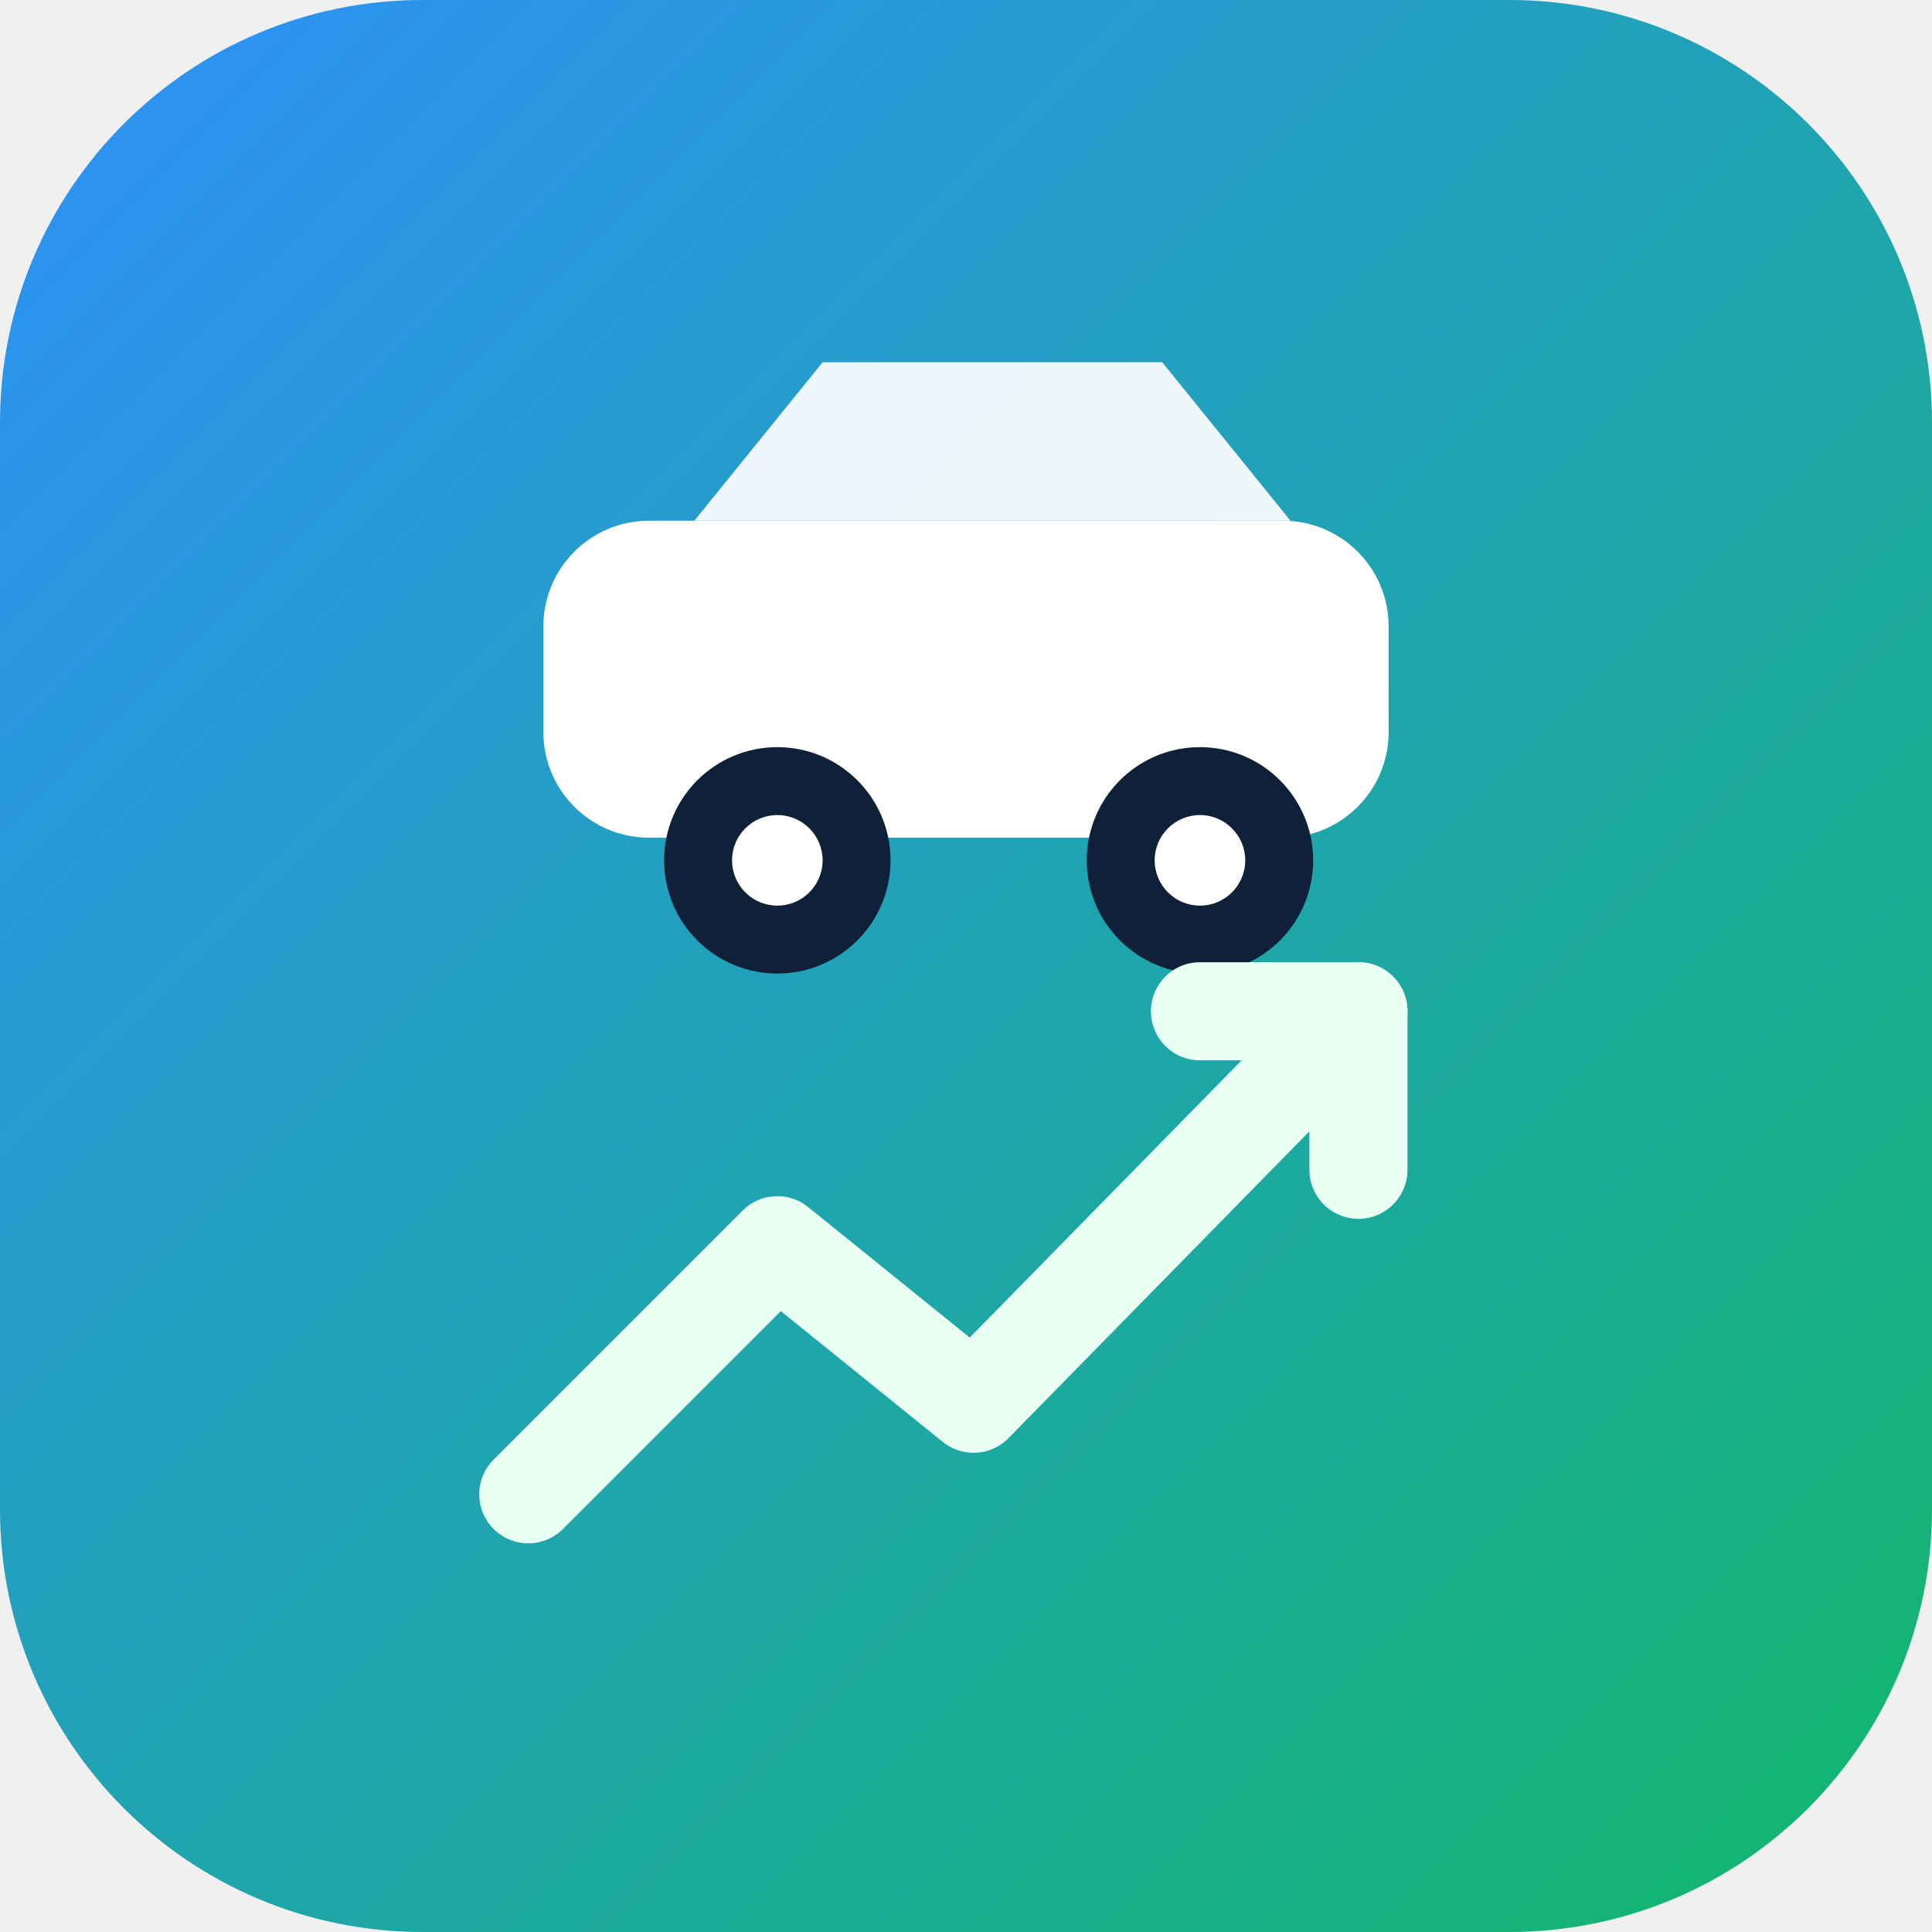
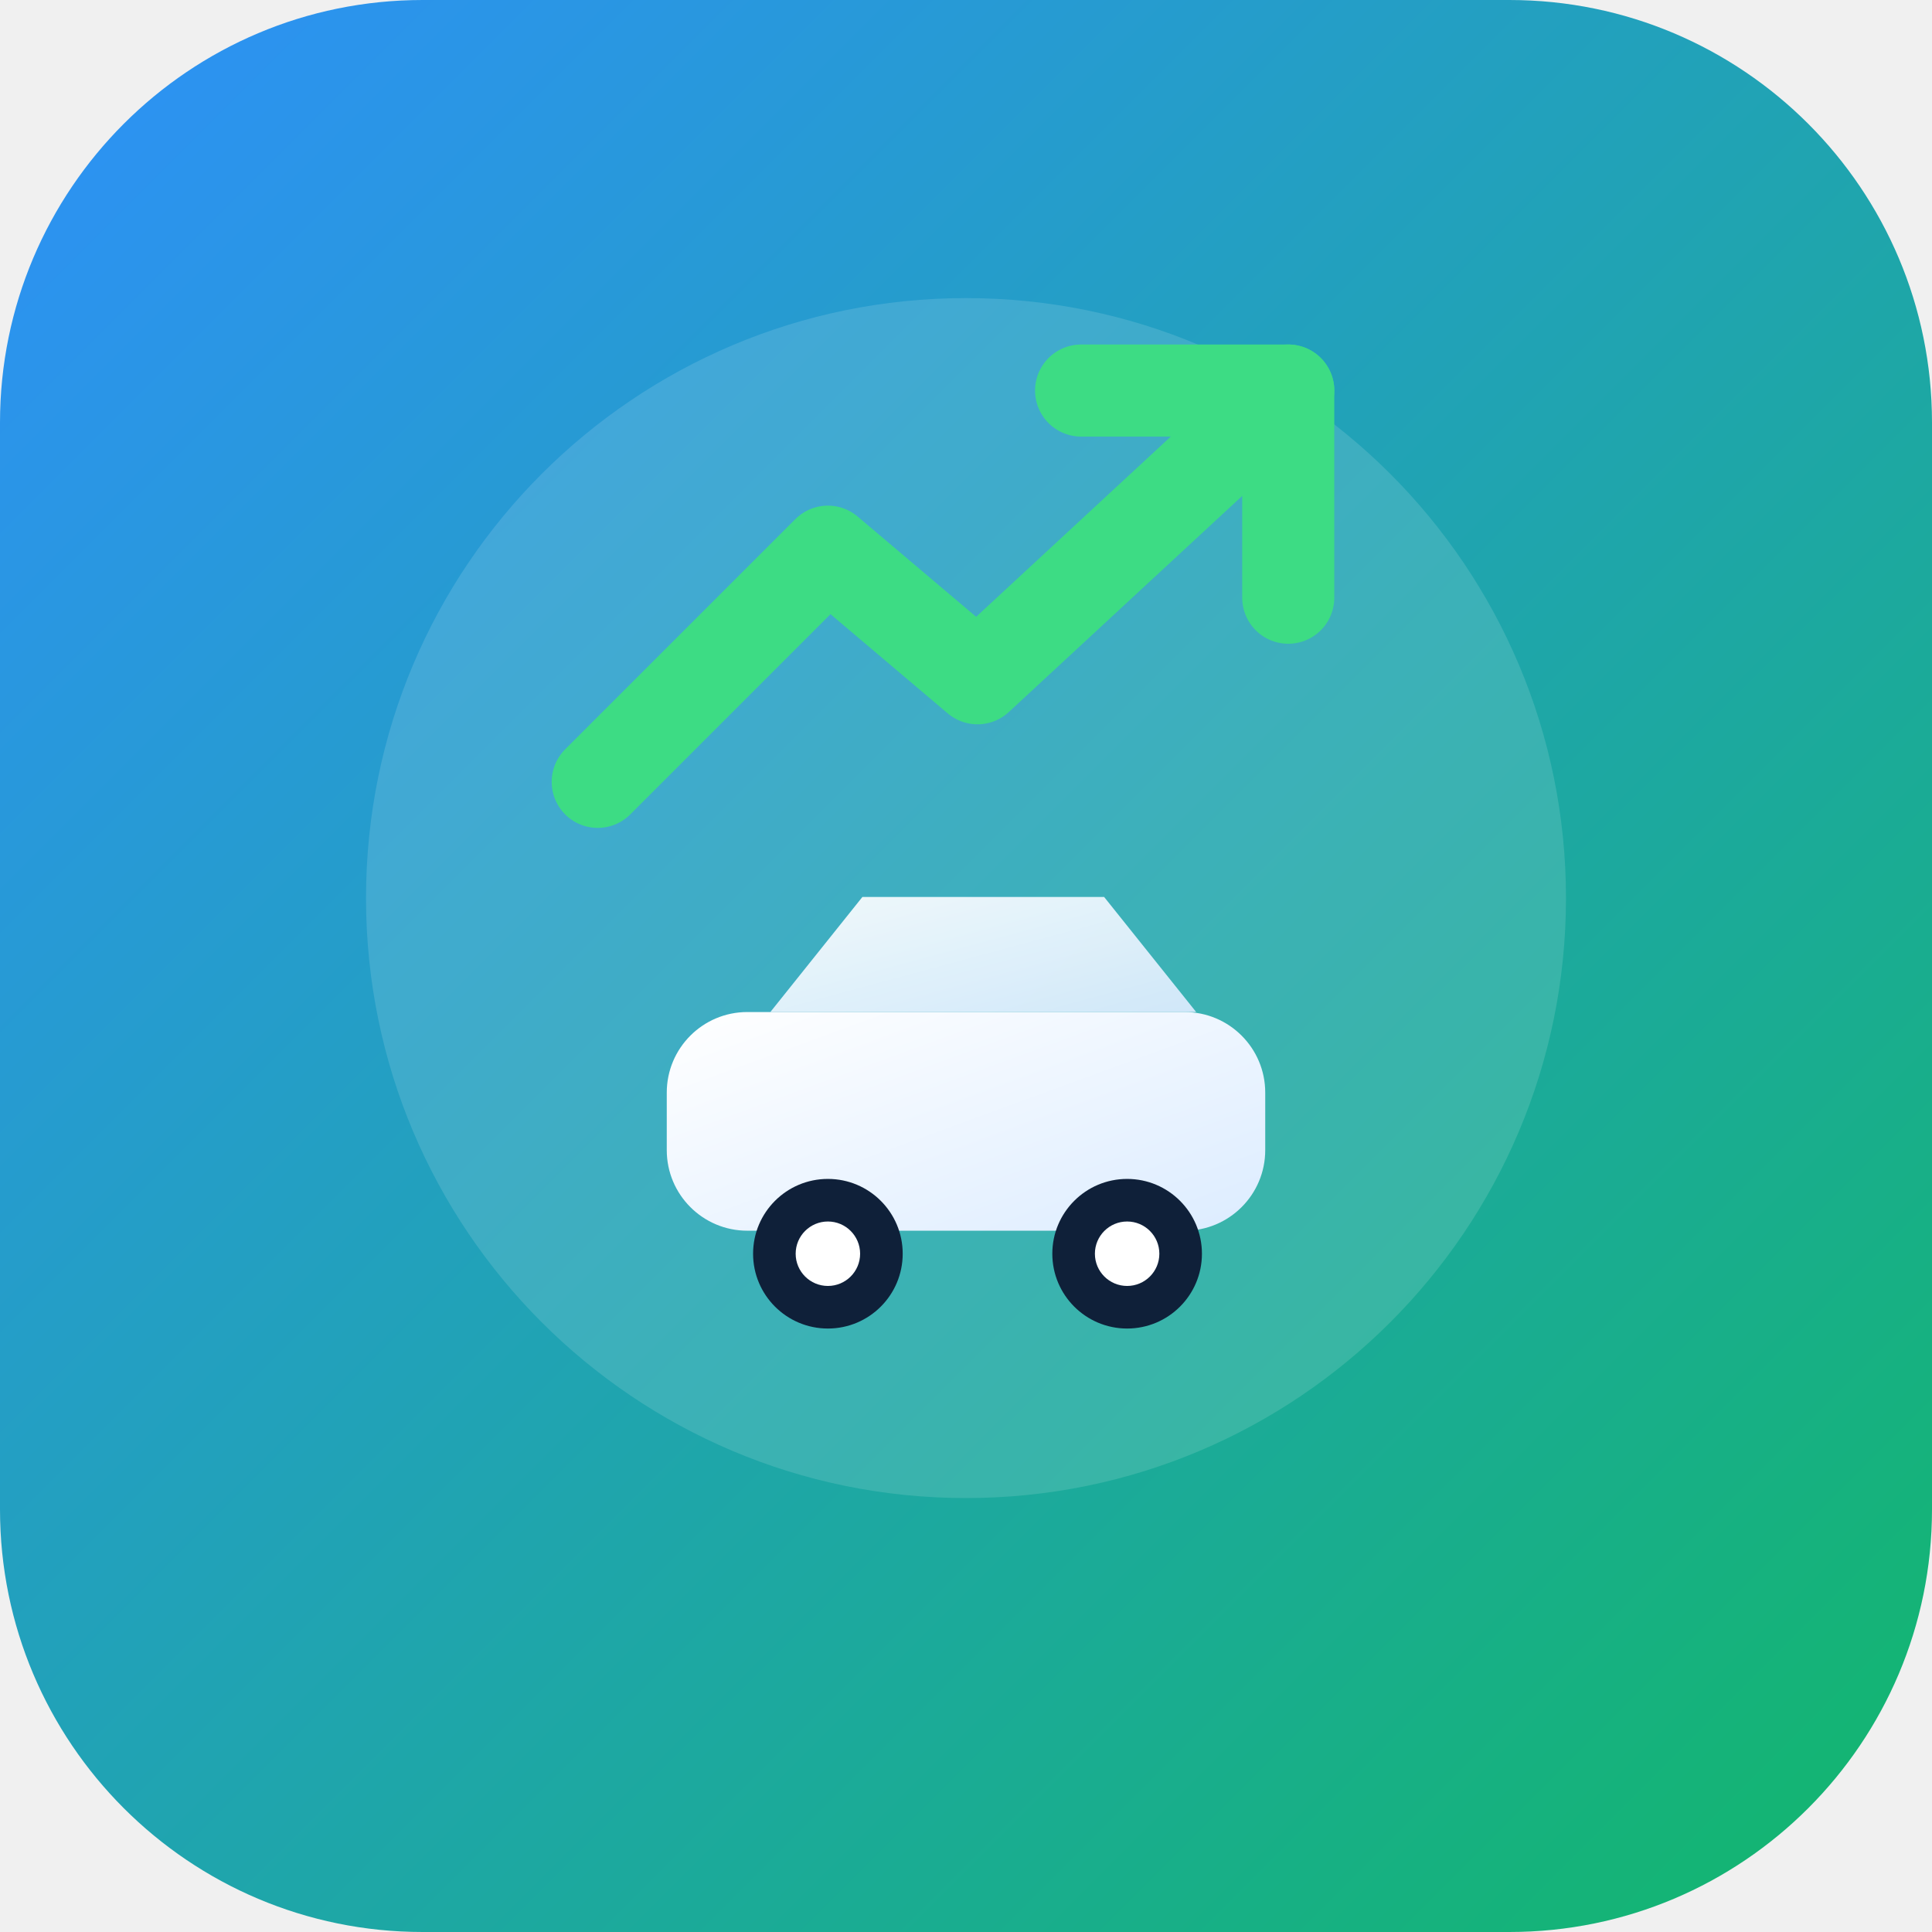
<svg xmlns="http://www.w3.org/2000/svg" viewBox="0 0 512 512" width="512" height="512">
  <defs>
-     <linearGradient id="g" x1="0" y1="0" x2="1" y2="1">
+     <linearGradient id="bg" x1="0" y1="0" x2="1" y2="1">
      <stop offset="0" stop-color="#2e90fa" />
      <stop offset="1" stop-color="#12b76a" />
    </linearGradient>
+     <linearGradient id="sg" x1="0" y1="0" x2="1" y2="1">
+       <stop offset="0" stop-color="#ffffff" />
+       <stop offset="1" stop-color="#dcecff" />
+     </linearGradient>
  </defs>
-   <rect width="512" height="512" rx="112" fill="url(#g)" />
-   <g transform="translate(126,78)">
-     <rect x="18" y="60" width="224" height="84" rx="28" fill="#fff" />
-     <path d="M58 60 L92 18 H182 L216 60 Z" fill="#fff" opacity=".92" />
-     <circle cx="80" cy="150" r="30" fill="#0f2039" />
-     <circle cx="80" cy="150" r="12" fill="#fff" />
-     <circle cx="192" cy="150" r="30" fill="#0f2039" />
-     <circle cx="192" cy="150" r="12" fill="#fff" />
+   <rect width="512" height="512" rx="112" fill="url(#bg)" />
+   <circle cx="256" cy="238" r="159" fill="rgba(255,255,255,.13)" />
+   <g transform="translate(73.0,48.6) scale(3.05)">
+     <g transform="translate(30,58)">
+       <rect x="4" y="14" width="52" height="19" rx="7" fill="url(#sg)" />
+       <path d="M13 14 L21 4 H42 L50 14 Z" fill="url(#sg)" opacity=".92" />
+       <circle cx="18" cy="35" r="6.5" fill="#0f2039" />
+       <circle cx="18" cy="35" r="2.8" fill="#fff" />
+       <circle cx="44" cy="35" r="6.5" fill="#0f2039" />
+       <circle cx="44" cy="35" r="2.8" fill="#fff" />
+     </g>
+     <path d="M28 52 L48 32 L61 43 L88 18" fill="none" stroke="#3ddc84" stroke-width="8" stroke-linecap="round" stroke-linejoin="round" />
+     <path d="M70 18 H88 V36" fill="none" stroke="#3ddc84" stroke-width="8" stroke-linecap="round" stroke-linejoin="round" />
  </g>
-   <path d="M140 396 L206 330 L258 372 L360 268" fill="none" stroke="#eafff4" stroke-width="26" stroke-linecap="round" stroke-linejoin="round" />
-   <path d="M318 268 H360 V310" fill="none" stroke="#eafff4" stroke-width="26" stroke-linecap="round" stroke-linejoin="round" />
</svg>
